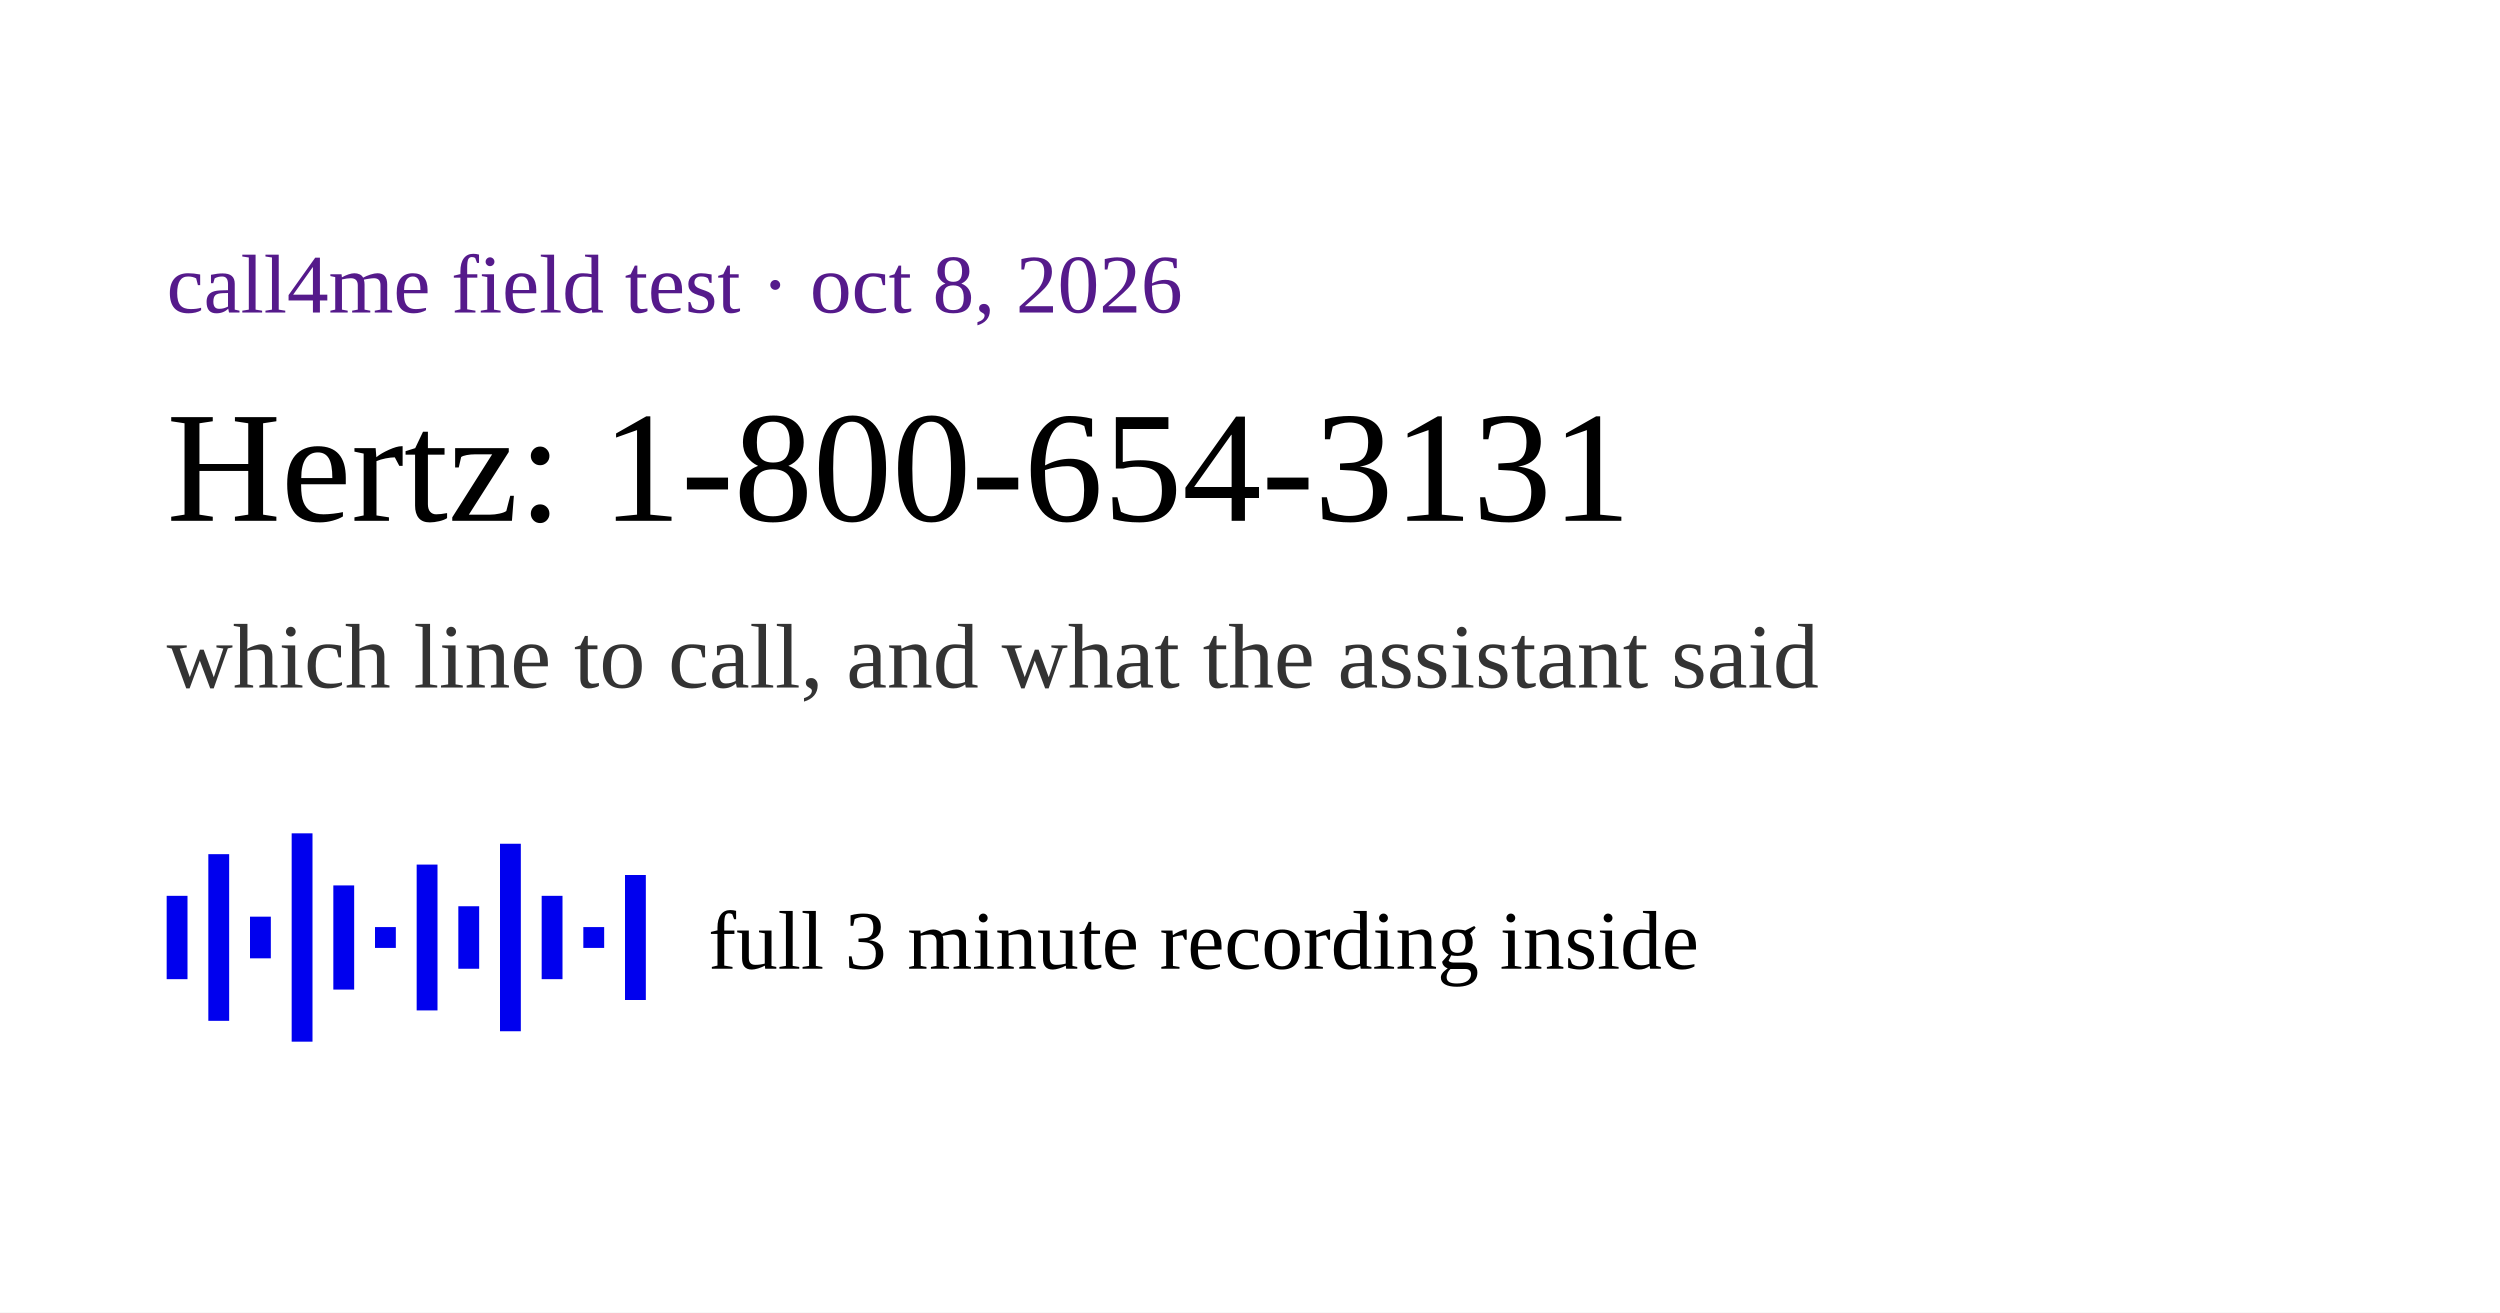
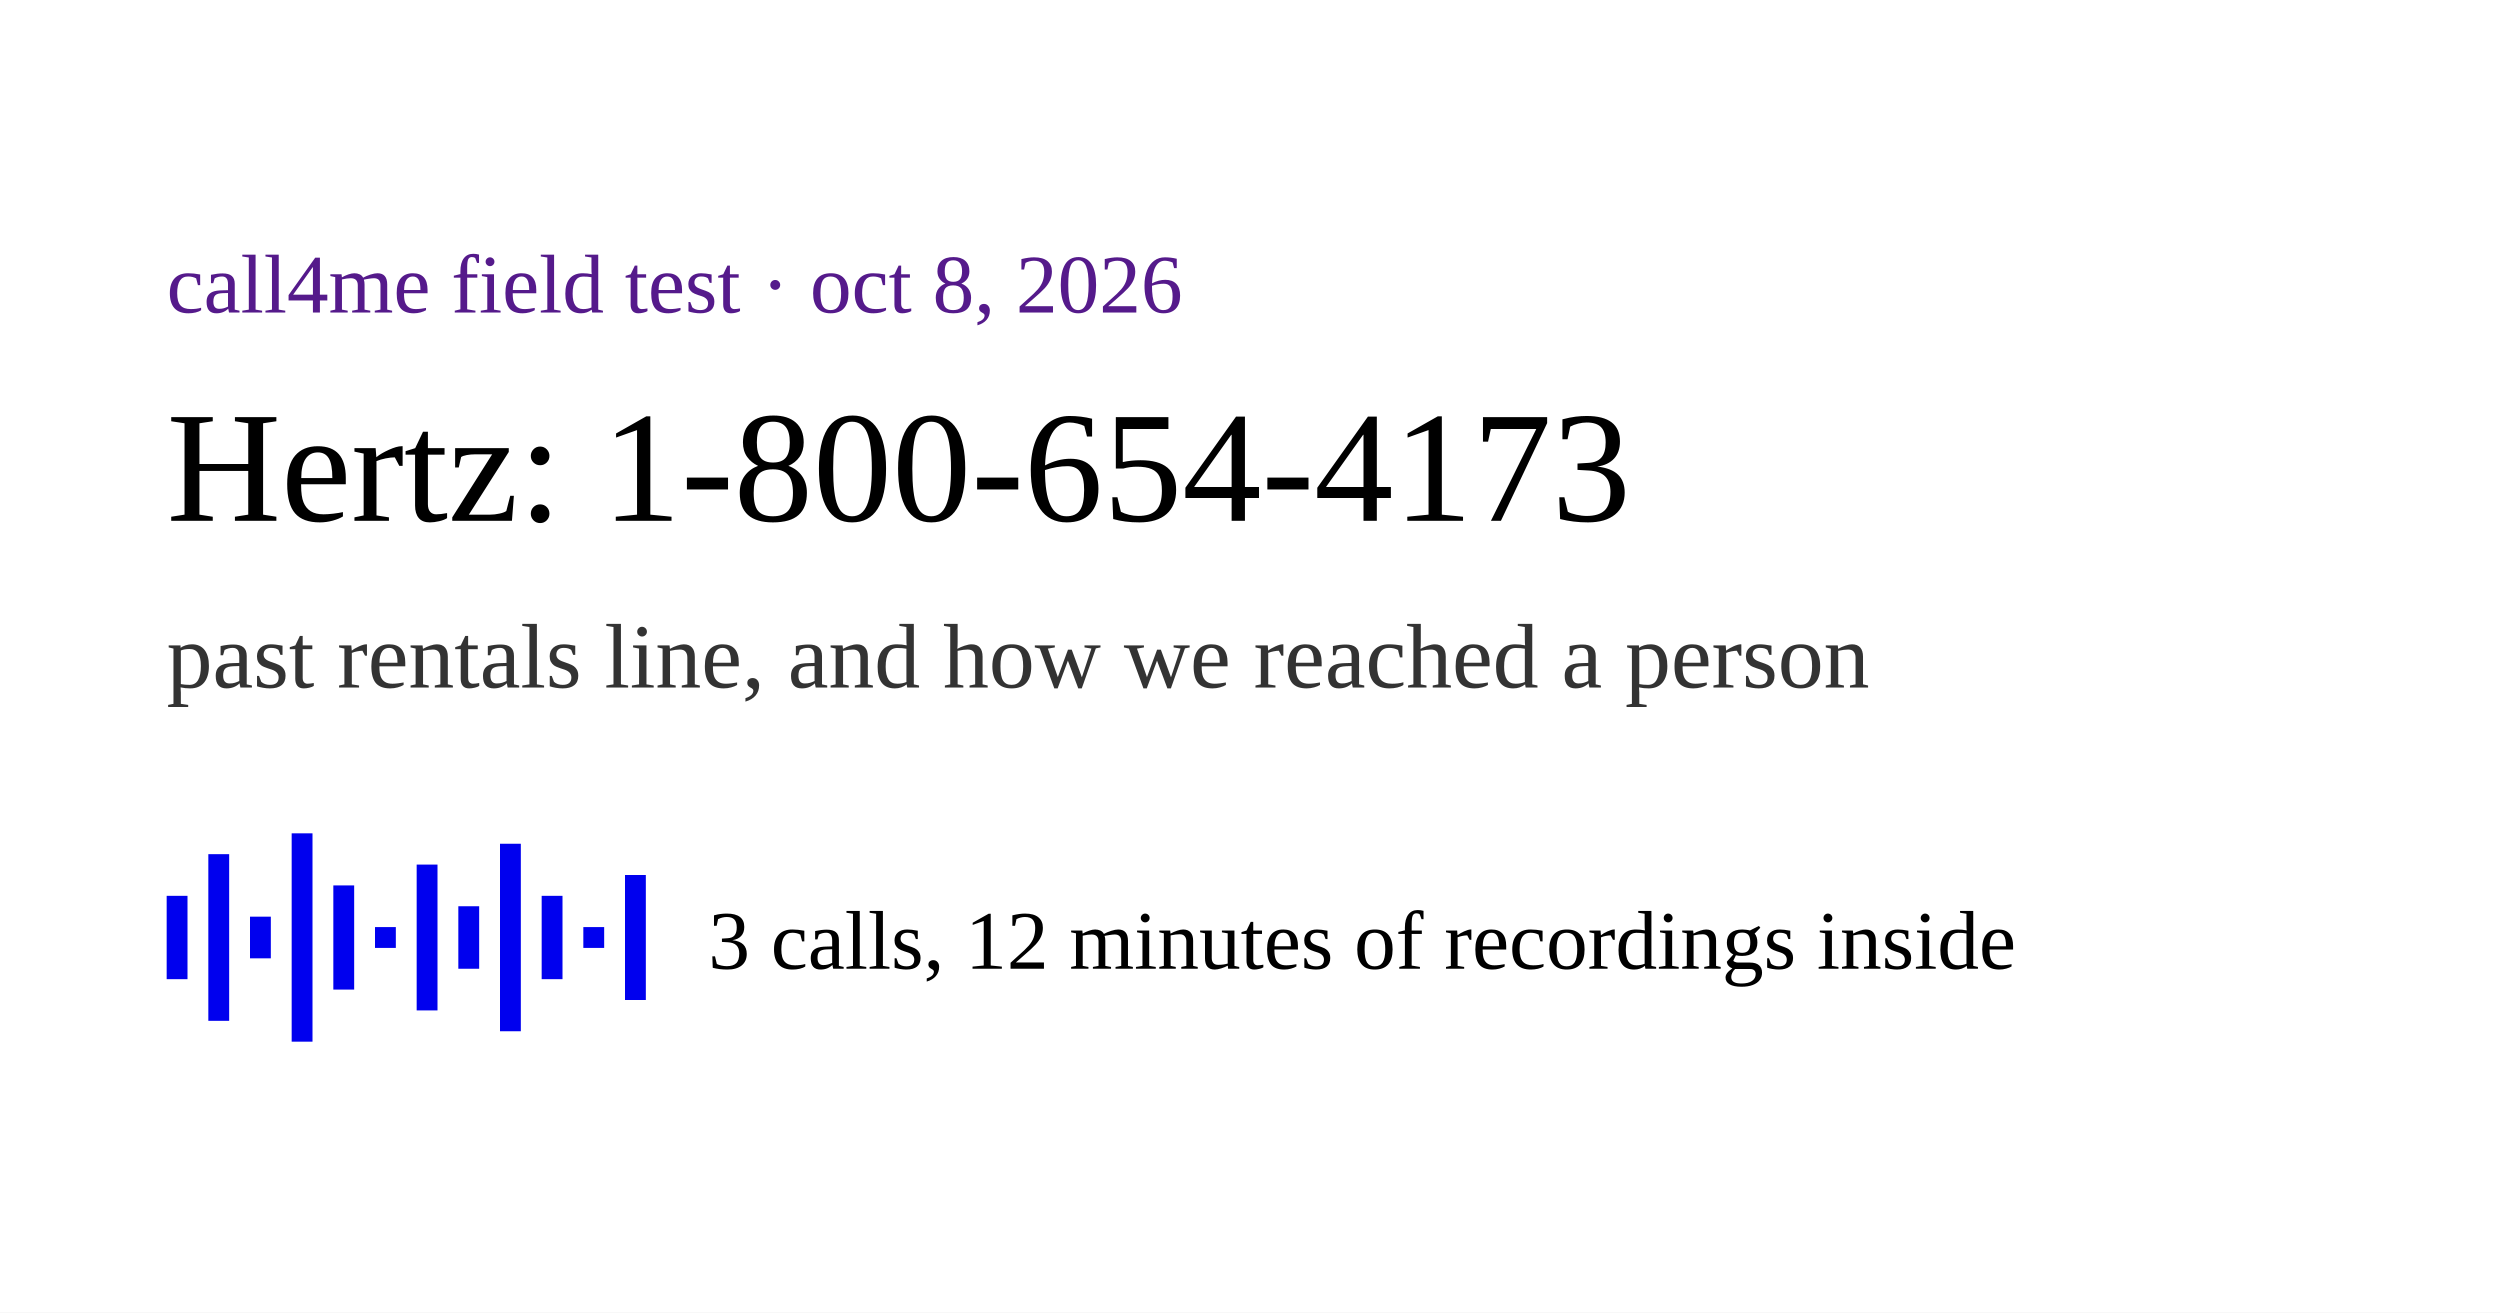
<svg xmlns="http://www.w3.org/2000/svg" width="1200" height="630" viewBox="0 0 1200 630">
  <rect width="1200" height="630" fill="#ffffff" />
  <text x="80" y="150" font-family="Times New Roman, Times, serif" font-size="40" fill="#551a8b">call4me field test · oct 8, 2026</text>
-   <text x="80" y="250" font-family="Times New Roman, Times, serif" font-size="76" fill="#000000">Hertz: 1-800-654-3131</text>
-   <text x="80" y="330" font-family="Times New Roman, Times, serif" font-size="44" fill="#333333">which line to call, and what the assistant said</text>
+   <text x="80" y="250" font-family="Times New Roman, Times, serif" font-size="76" fill="#000000">Hertz: 1-800-654-4173</text>
+   <text x="80" y="330" font-family="Times New Roman, Times, serif" font-size="44" fill="#333333">past rentals line, and how we reached a person</text>
  <g fill="#0000ee">
    <rect x="80" y="430" width="10" height="40" />
    <rect x="100" y="410" width="10" height="80" />
    <rect x="120" y="440" width="10" height="20" />
    <rect x="140" y="400" width="10" height="100" />
    <rect x="160" y="425" width="10" height="50" />
    <rect x="180" y="445" width="10" height="10" />
    <rect x="200" y="415" width="10" height="70" />
    <rect x="220" y="435" width="10" height="30" />
    <rect x="240" y="405" width="10" height="90" />
    <rect x="260" y="430" width="10" height="40" />
    <rect x="280" y="445" width="10" height="10" />
    <rect x="300" y="420" width="10" height="60" />
  </g>
-   <text x="340" y="465" font-family="Times New Roman, Times, serif" font-size="40" fill="#000000">full 3 minute recording inside</text>
+   <text x="340" y="465" font-family="Times New Roman, Times, serif" font-size="40" fill="#000000">3 calls, 12 minutes of recordings inside</text>
</svg>
